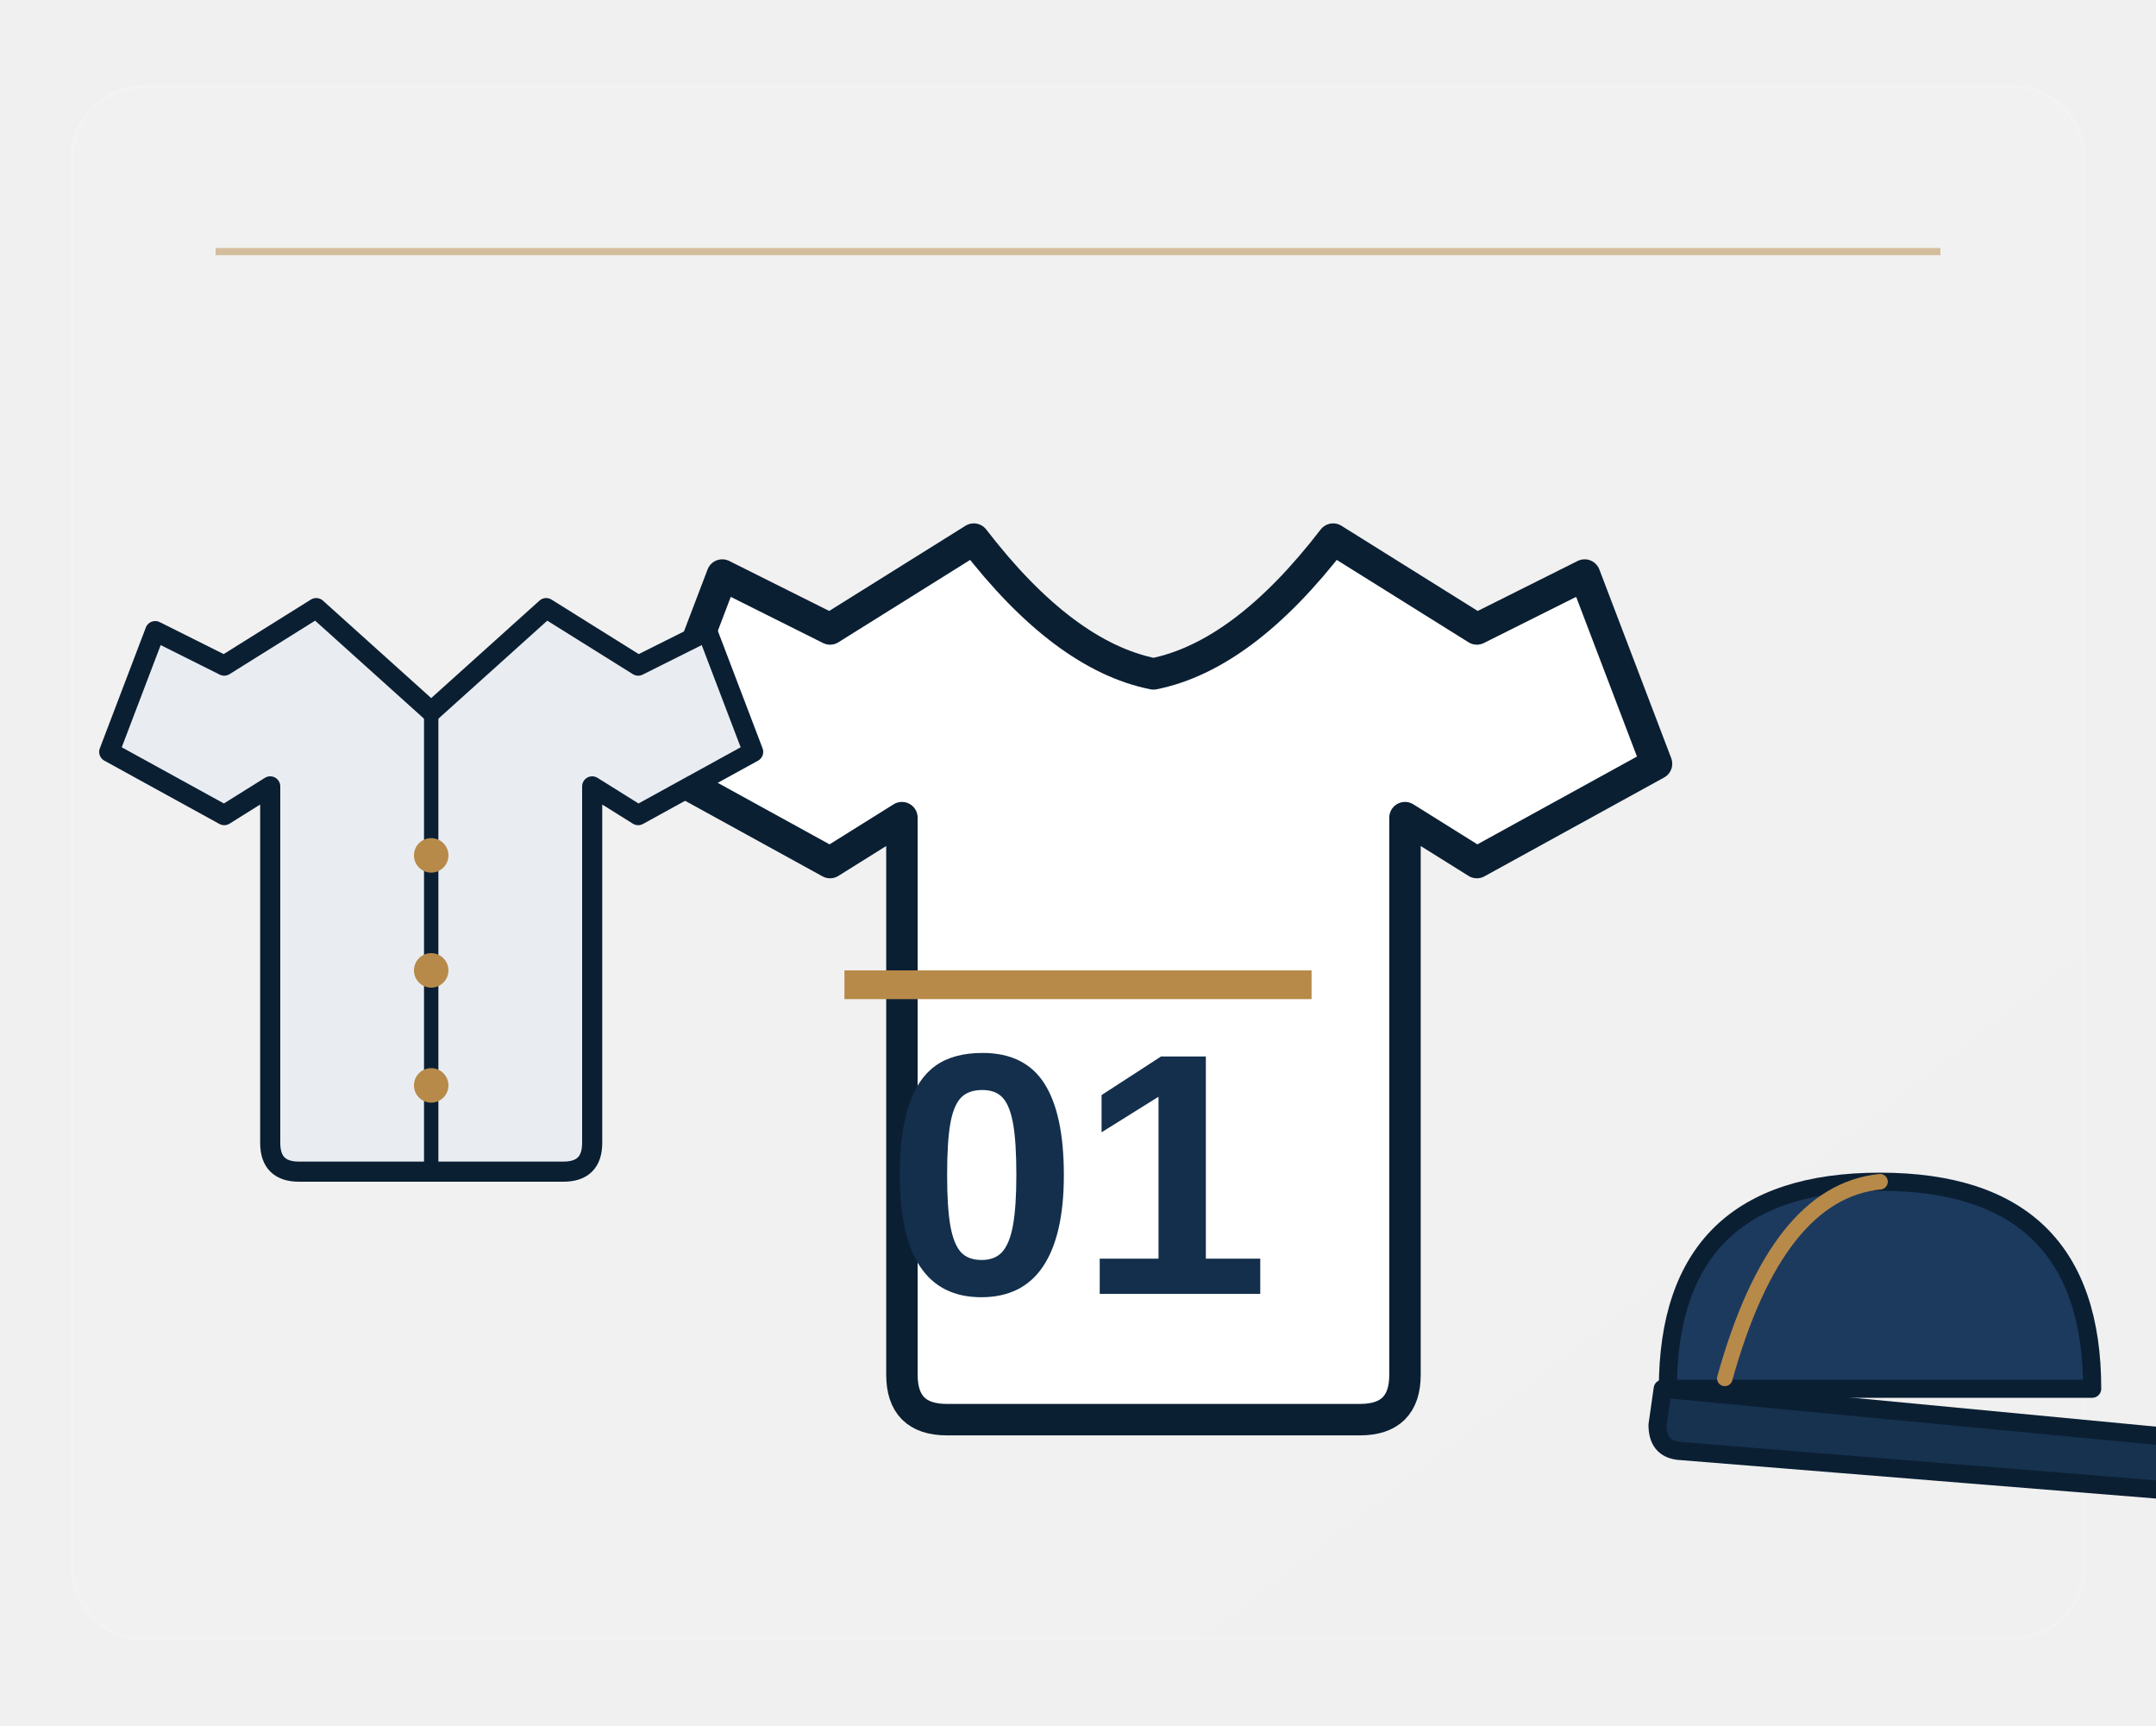
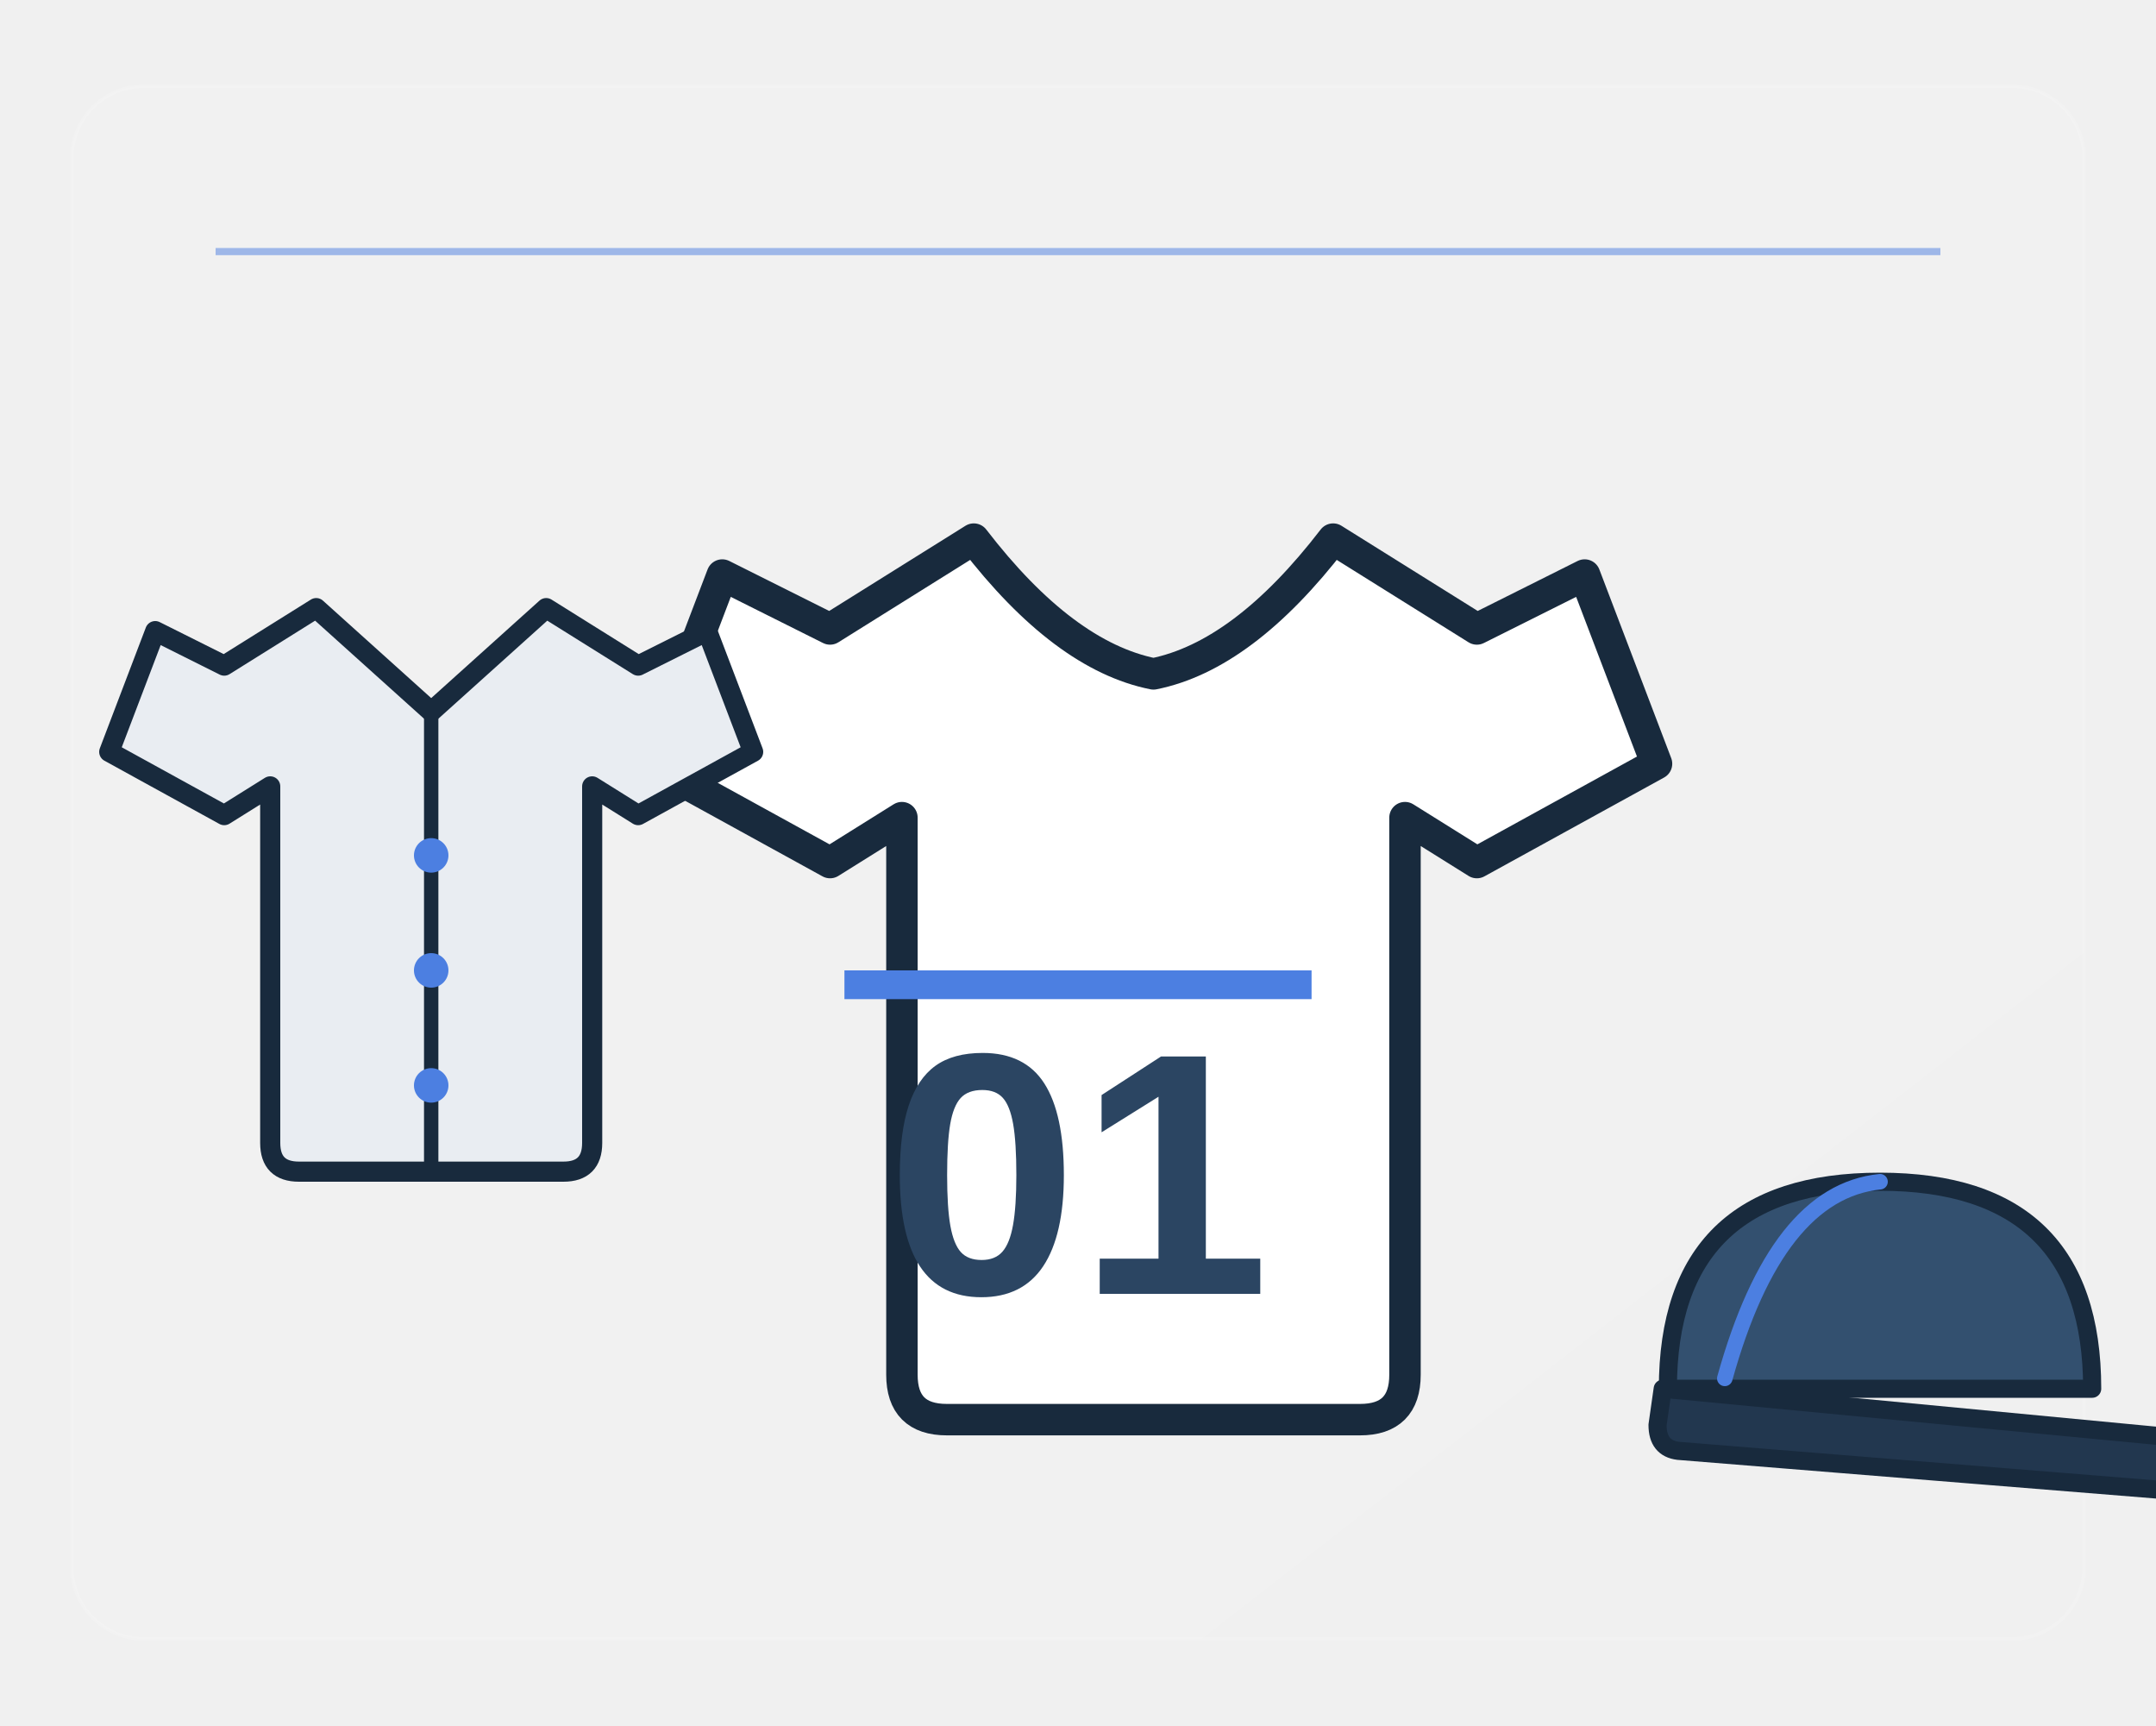
<svg xmlns="http://www.w3.org/2000/svg" viewBox="0 0 600 480" role="img" aria-label="Custom uniforms and sportswear banner">
  <defs>
    <linearGradient id="panel" x1="0" y1="0" x2="1" y2="1">
      <stop offset="0" stop-color="#ffffff" stop-opacity="0.08" />
      <stop offset="1" stop-color="#ffffff" stop-opacity="0.02" />
    </linearGradient>
  </defs>
  <rect x="20" y="24" width="560" height="432" rx="20" fill="url(#panel)" stroke="#ffffff" stroke-opacity="0.12" />
-   <line x1="60" y1="70" x2="540" y2="70" stroke="#b78a4a" stroke-opacity="0.5" stroke-width="2" />
-   <g transform="translate(196,120) scale(1.25)" stroke="#0b1f33" stroke-width="7" stroke-linejoin="round" stroke-linecap="round">
+   <line x1="60" y1="70" x2="540" y2="70" stroke="#4c7fe1" stroke-opacity="0.5" stroke-width="2" />
+   <g transform="translate(196,120) scale(1.25)" stroke="#182a3d" stroke-width="7" stroke-linejoin="round" stroke-linecap="round">
    <path d="M60 24 L28 44 L4 32 L-12 74 L28 96 L44 86 L44 210 Q44 220 54 220 L146 220 Q156 220 156 210 L156 86 L172 96 L212 74 L196 32 L172 44 L140 24 Q120 50 100 54 Q80 50 60 24 Z" fill="#ffffff" />
  </g>
-   <rect x="235" y="270" width="130" height="8" fill="#b78a4a" />
-   <text x="300" y="360" font-family="Arial, Helvetica, sans-serif" font-size="96" font-weight="800" fill="#132f4c" text-anchor="middle">01</text>
-   <g transform="translate(40,150) scale(0.8)" stroke="#0b1f33" stroke-width="7" stroke-linejoin="round" stroke-linecap="round">
+   <rect x="235" y="270" width="130" height="8" fill="#4c7fe1" />
+   <text x="300" y="360" font-family="Arial, Helvetica, sans-serif" font-size="96" font-weight="800" fill="#2b4562" text-anchor="middle">01</text>
+   <g transform="translate(40,150) scale(0.8)" stroke="#182a3d" stroke-width="7" stroke-linejoin="round" stroke-linecap="round">
    <path d="M60 24 L28 44 L4 32 L-12 74 L28 96 L44 86 L44 210 Q44 220 54 220 L146 220 Q156 220 156 210 L156 86 L172 96 L212 74 L196 32 L172 44 L140 24 L100 60 Z" fill="#e9edf2" />
-     <path d="M100 60 L100 220" fill="none" stroke="#0b1f33" stroke-width="5" />
-     <circle cx="100" cy="110" r="6" fill="#b78a4a" stroke="none" />
-     <circle cx="100" cy="150" r="6" fill="#b78a4a" stroke="none" />
-     <circle cx="100" cy="190" r="6" fill="#b78a4a" stroke="none" />
+     <path d="M100 60 L100 220" fill="none" stroke="#182a3d" stroke-width="5" />
+     <circle cx="100" cy="110" r="6" fill="#4c7fe1" stroke="none" />
+     <circle cx="100" cy="150" r="6" fill="#4c7fe1" stroke="none" />
+     <circle cx="100" cy="190" r="6" fill="#4c7fe1" stroke="none" />
  </g>
-   <g transform="translate(408,300) scale(0.72)" stroke="#0b1f33" stroke-width="7" stroke-linejoin="round" stroke-linecap="round">
-     <path d="M78 120 Q78 40 160 40 Q242 40 242 120 L160 120 Z" fill="#1c3a5e" />
-     <path d="M76 120 L286 140 Q296 144 292 154 Q290 160 280 160 L82 144 Q74 143 74 134 Z" fill="#16324f" />
-     <path d="M160 40 Q120 44 100 116" fill="none" stroke="#b78a4a" stroke-width="6" />
+   <g transform="translate(408,300) scale(0.72)" stroke="#182a3d" stroke-width="7" stroke-linejoin="round" stroke-linecap="round">
+     <path d="M78 120 Q78 40 160 40 Q242 40 242 120 L160 120 Z" fill="#33506f" />
+     <path d="M76 120 L286 140 Q296 144 292 154 Q290 160 280 160 L82 144 Q74 143 74 134 Z" fill="#22374f" />
+     <path d="M160 40 Q120 44 100 116" fill="none" stroke="#4c7fe1" stroke-width="6" />
  </g>
</svg>
